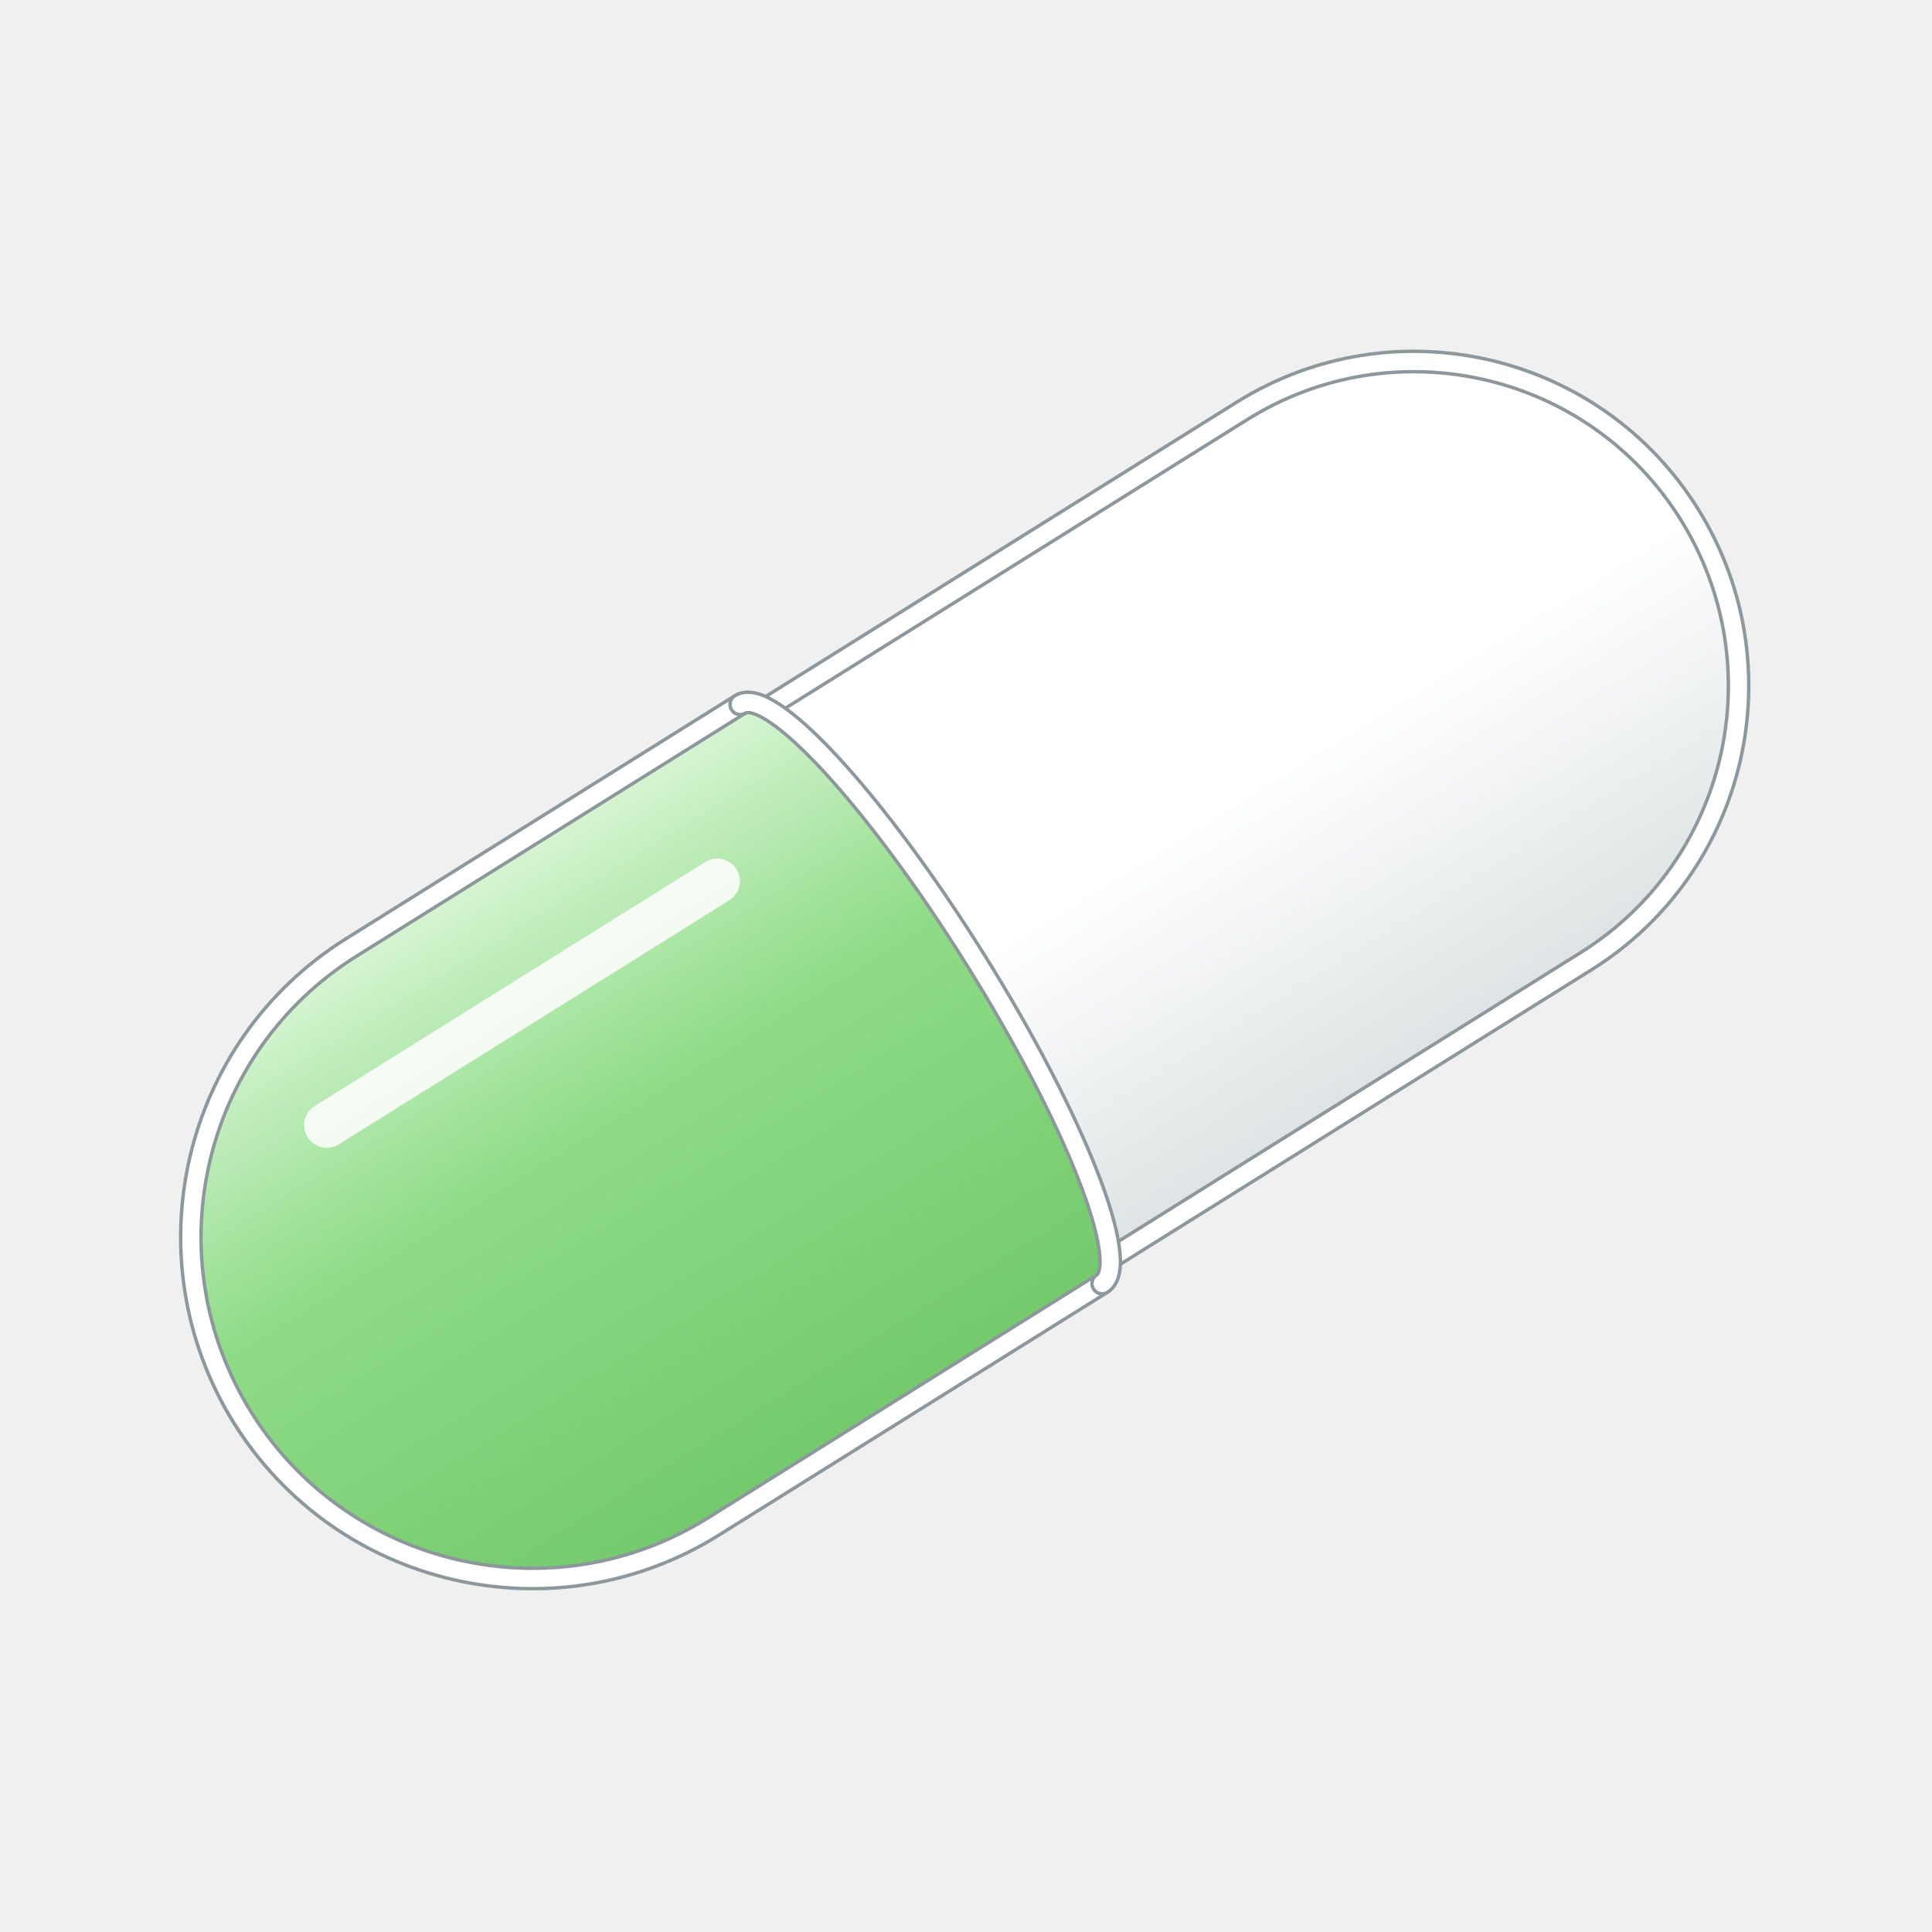
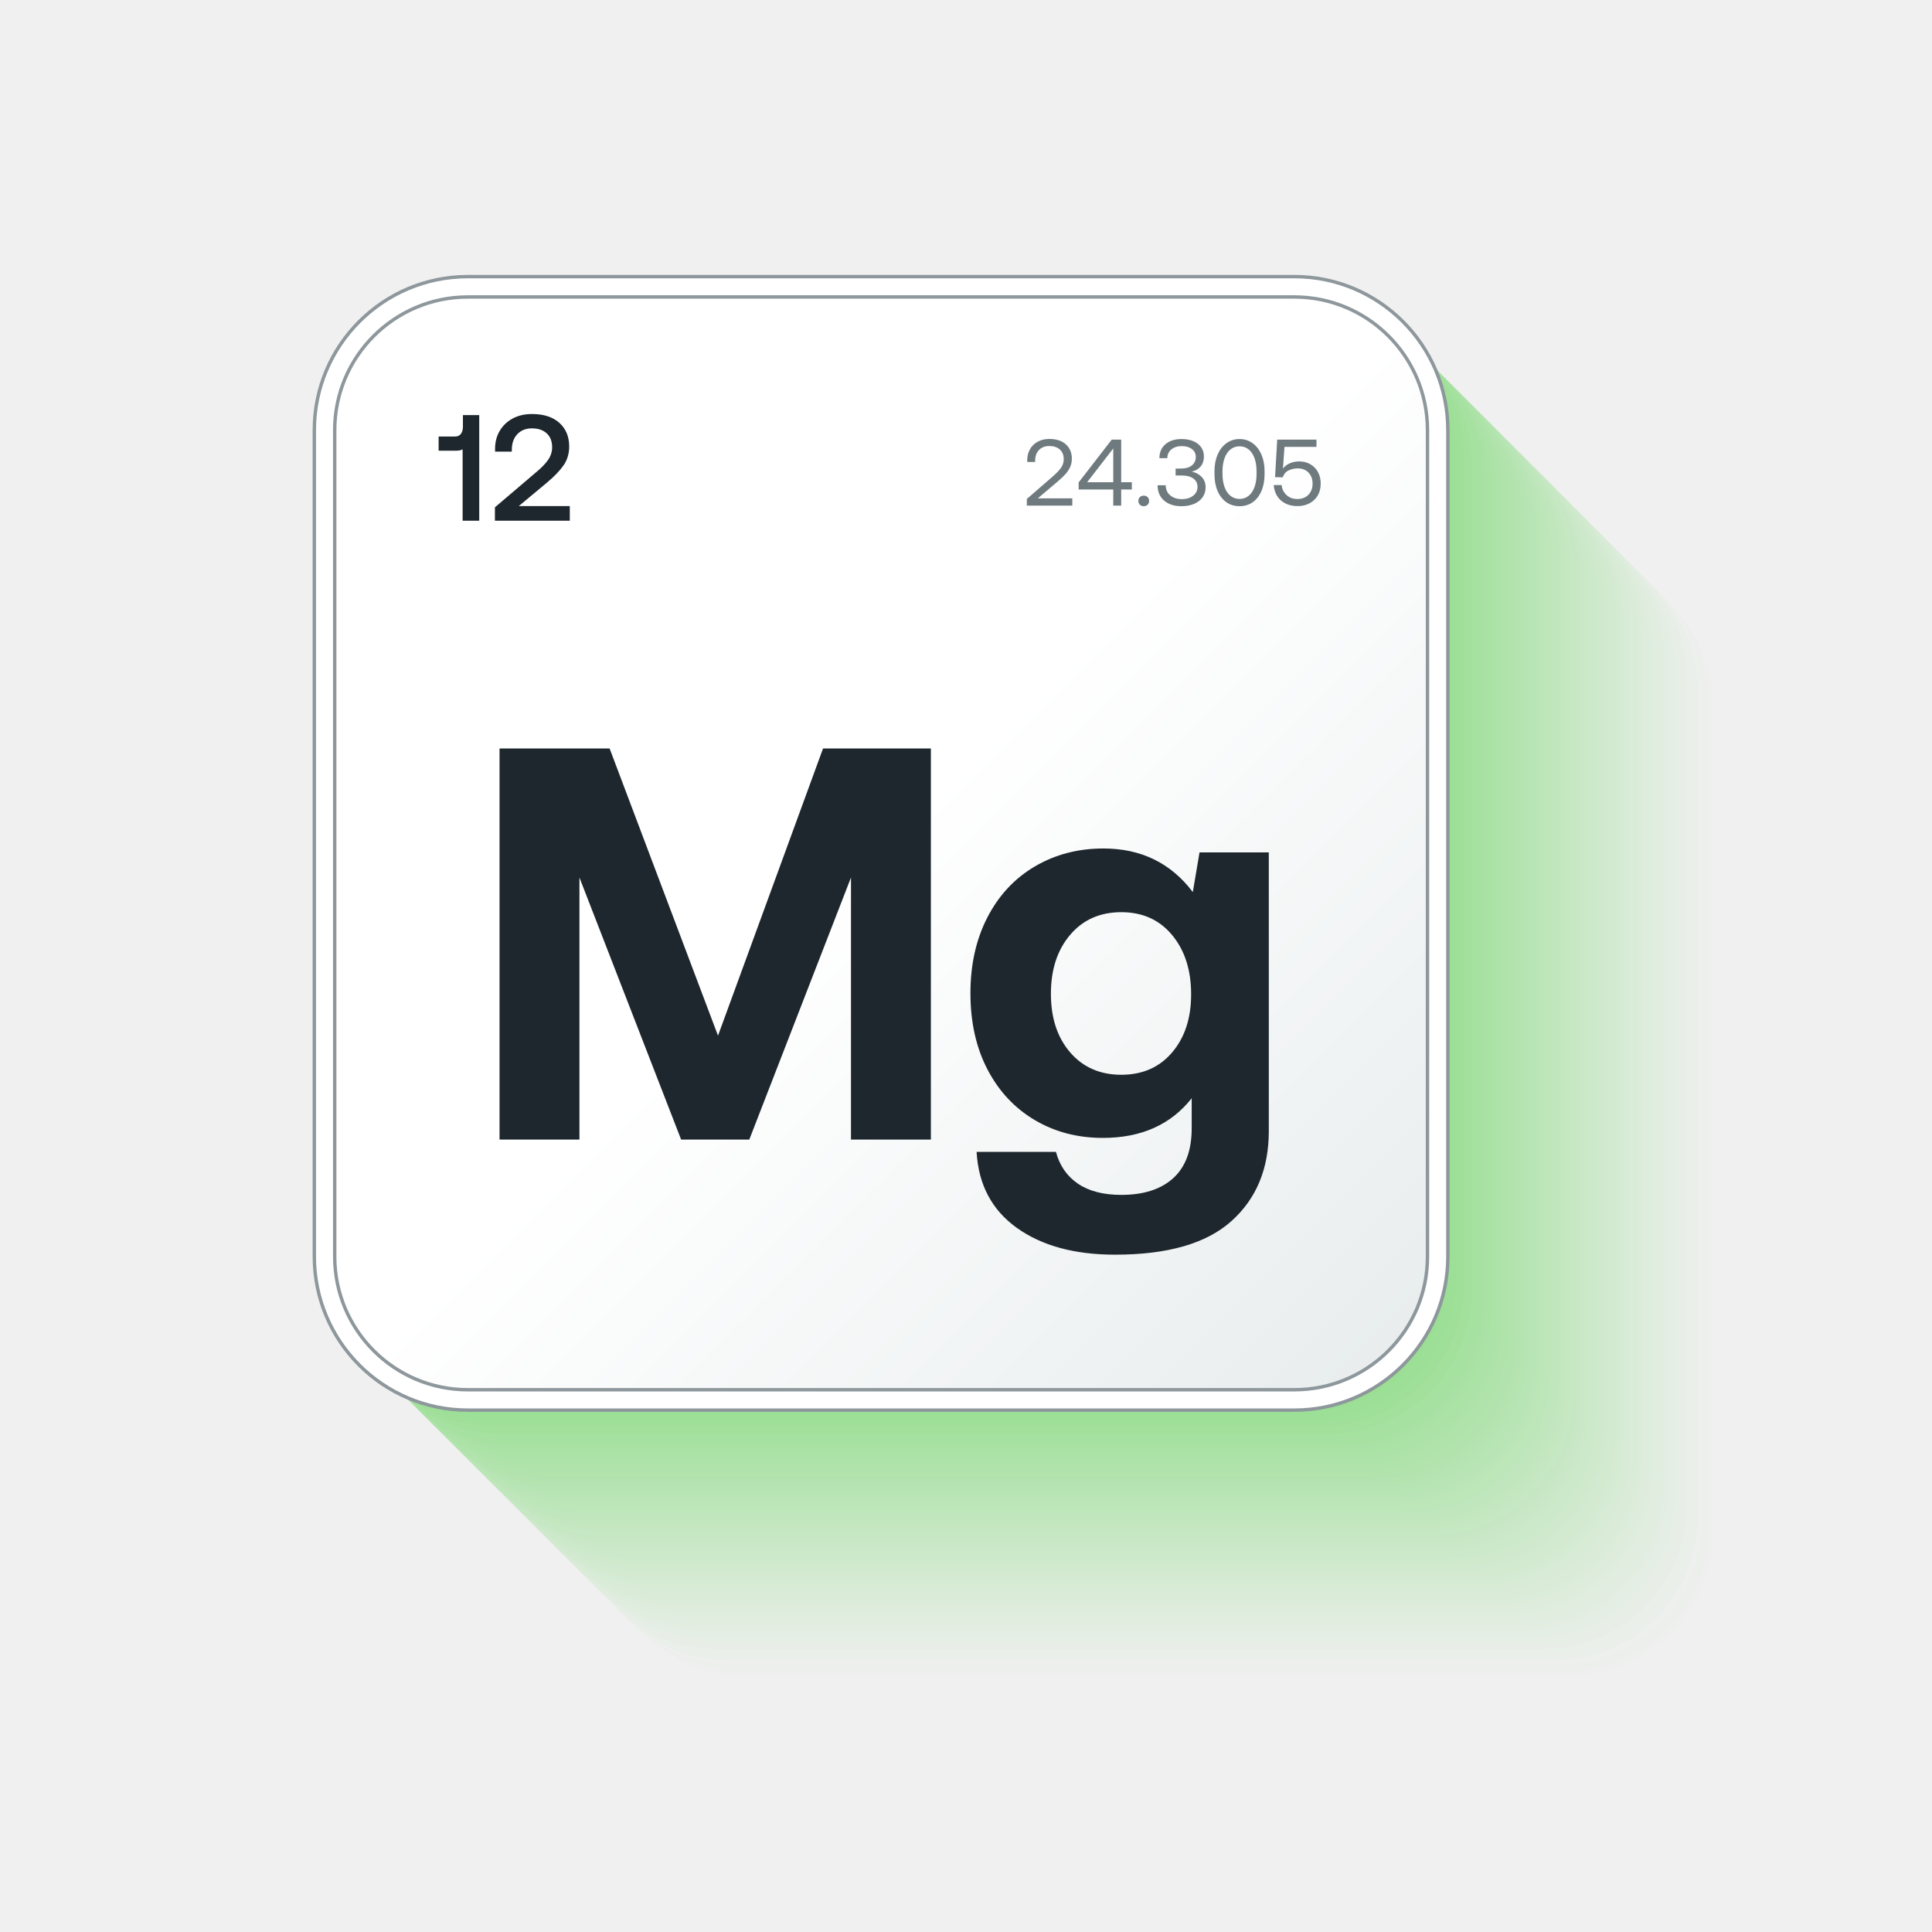
<svg xmlns="http://www.w3.org/2000/svg" viewBox="0 0 1024 1024" width="1024" height="1024">
  <defs>
-     <linearGradient id="body" x1="0" y1="0" x2="0" y2="1">
-       <stop offset="0" stop-color="#ffffff" />
+     <mask id="c0m" maskUnits="userSpaceOnUse" x="0" y="0" width="1024" height="1024">
+       <path d="M 398.0,302.0 H 836.0 A 76.0 76.0 0 0 1 912.0,378.0 V 816.0 A 76.0 76.0 0 0 1 836.0,892.0 H 398.0 A 76.0 76.0 0 0 1 322.0,816.0 V 378.0 A 76.0 76.0 0 0 1 398.0,302.0 Z" fill="rgb(0,0,0)" />
+       <path d="M 396.0,300.0 H 834.0 A 76.0 76.0 0 0 1 910.0,376.0 V 814.0 A 76.0 76.0 0 0 1 834.0,890.0 H 396.0 A 76.0 76.0 0 0 1 320.0,814.0 V 376.0 A 76.0 76.0 0 0 1 396.0,300.0 Z" fill="rgb(2,2,2)" />
+       <path d="M 394.0,298.0 H 832.0 A 76.0 76.0 0 0 1 908.0,374.0 V 812.0 A 76.0 76.0 0 0 1 832.0,888.0 H 394.0 A 76.0 76.0 0 0 1 318.0,812.0 V 374.0 A 76.0 76.0 0 0 1 394.0,298.0 Z" fill="rgb(4,4,4)" />
+       <path d="M 392.0,296.0 H 830.0 A 76.0 76.0 0 0 1 906.0,372.0 V 810.0 A 76.0 76.0 0 0 1 830.0,886.0 H 392.0 A 76.0 76.0 0 0 1 316.0,810.0 V 372.0 A 76.0 76.0 0 0 1 392.0,296.0 Z" fill="rgb(6,6,6)" />
+       <path d="M 390.0,294.0 H 828.0 A 76.0 76.0 0 0 1 904.0,370.0 V 808.0 A 76.0 76.0 0 0 1 828.0,884.0 H 390.0 A 76.0 76.0 0 0 1 314.0,808.0 V 370.0 A 76.0 76.0 0 0 1 390.0,294.0 Z" fill="rgb(8,8,8)" />
+       <path d="M 388.0,292.0 H 826.0 A 76.0 76.0 0 0 1 902.0,368.0 V 806.0 A 76.0 76.0 0 0 1 826.0,882.0 H 388.0 A 76.0 76.0 0 0 1 312.0,806.0 V 368.0 A 76.0 76.0 0 0 1 388.0,292.0 Z" fill="rgb(10,10,10)" />
+       <path d="M 386.0,290.0 H 824.0 A 76.0 76.0 0 0 1 900.0,366.0 V 804.0 A 76.0 76.0 0 0 1 824.0,880.0 H 386.0 A 76.0 76.0 0 0 1 310.0,804.0 V 366.0 A 76.0 76.0 0 0 1 386.0,290.0 Z" fill="rgb(13,13,13)" />
+       <path d="M 384.0,288.0 H 822.0 A 76.0 76.0 0 0 1 898.0,364.0 V 802.0 A 76.0 76.0 0 0 1 822.0,878.0 H 384.0 A 76.0 76.0 0 0 1 308.0,802.0 V 364.0 A 76.0 76.0 0 0 1 384.0,288.0 Z" fill="rgb(15,15,15)" />
+       <path d="M 382.0,286.0 H 820.0 A 76.0 76.0 0 0 1 896.0,362.0 V 800.0 A 76.0 76.0 0 0 1 820.0,876.0 H 382.0 A 76.0 76.0 0 0 1 306.0,800.0 V 362.0 A 76.0 76.0 0 0 1 382.0,286.0 Z" fill="rgb(18,18,18)" />
+       <path d="M 380.0,284.0 H 818.0 A 76.0 76.0 0 0 1 894.0,360.0 V 798.0 A 76.0 76.0 0 0 1 818.0,874.0 H 380.0 A 76.0 76.0 0 0 1 304.0,798.0 V 360.0 A 76.0 76.0 0 0 1 380.0,284.0 Z" fill="rgb(21,21,21)" />
+       <path d="M 378.0,282.0 H 816.0 A 76.0 76.0 0 0 1 892.0,358.0 V 796.0 A 76.0 76.0 0 0 1 816.0,872.0 H 378.0 A 76.0 76.0 0 0 1 302.0,796.0 V 358.0 A 76.0 76.0 0 0 1 378.0,282.0 Z" fill="rgb(23,23,23)" />
+       <path d="M 376.0,280.0 H 814.0 A 76.0 76.0 0 0 1 890.0,356.0 V 794.0 A 76.0 76.0 0 0 1 814.0,870.0 H 376.0 A 76.0 76.0 0 0 1 300.0,794.0 V 356.0 A 76.0 76.0 0 0 1 376.0,280.0 Z" fill="rgb(26,26,26)" />
+       <path d="M 374.0,278.0 H 812.0 A 76.0 76.0 0 0 1 888.0,354.0 V 792.0 A 76.0 76.0 0 0 1 812.0,868.0 H 374.0 A 76.0 76.0 0 0 1 298.0,792.0 V 354.0 A 76.0 76.0 0 0 1 374.0,278.0 Z" fill="rgb(29,29,29)" />
+       <path d="M 372.0,276.0 H 810.0 A 76.0 76.0 0 0 1 886.0,352.0 V 790.0 A 76.0 76.0 0 0 1 810.0,866.0 H 372.0 A 76.0 76.0 0 0 1 296.0,790.0 V 352.0 A 76.0 76.0 0 0 1 372.0,276.0 Z" fill="rgb(31,31,31)" />
+       <path d="M 370.0,274.0 H 808.0 A 76.0 76.0 0 0 1 884.0,350.0 V 788.0 A 76.0 76.0 0 0 1 808.0,864.0 H 370.0 A 76.0 76.0 0 0 1 294.0,788.0 V 350.0 A 76.0 76.0 0 0 1 370.0,274.0 Z" fill="rgb(34,34,34)" />
+       <path d="M 368.0,272.0 H 806.0 A 76.0 76.0 0 0 1 882.0,348.0 V 786.0 A 76.0 76.0 0 0 1 806.0,862.0 H 368.0 A 76.0 76.0 0 0 1 292.0,786.0 V 348.0 A 76.0 76.0 0 0 1 368.0,272.0 Z" fill="rgb(37,37,37)" />
+       <path d="M 366.0,270.0 H 804.0 A 76.0 76.0 0 0 1 880.0,346.0 V 784.0 A 76.0 76.0 0 0 1 804.0,860.0 H 366.0 A 76.0 76.0 0 0 1 290.0,784.0 V 346.0 A 76.0 76.0 0 0 1 366.0,270.0 Z" fill="rgb(40,40,40)" />
+       <path d="M 364.0,268.0 H 802.0 A 76.0 76.0 0 0 1 878.0,344.0 V 782.0 A 76.0 76.0 0 0 1 802.0,858.0 H 364.0 A 76.0 76.0 0 0 1 288.0,782.0 V 344.0 A 76.0 76.0 0 0 1 364.0,268.0 Z" fill="rgb(43,43,43)" />
+       <path d="M 362.0,266.0 H 800.0 A 76.0 76.0 0 0 1 876.0,342.0 V 780.0 A 76.0 76.0 0 0 1 800.0,856.0 H 362.0 A 76.0 76.0 0 0 1 286.0,780.0 V 342.0 A 76.0 76.0 0 0 1 362.0,266.0 Z" fill="rgb(46,46,46)" />
+       <path d="M 360.0,264.0 H 798.0 A 76.0 76.0 0 0 1 874.0,340.0 V 778.0 A 76.0 76.0 0 0 1 798.0,854.0 H 360.0 A 76.0 76.0 0 0 1 284.0,778.0 V 340.0 A 76.0 76.0 0 0 1 360.0,264.0 Z" fill="rgb(48,48,48)" />
+       <path d="M 358.0,262.0 H 796.0 A 76.0 76.0 0 0 1 872.0,338.0 V 776.0 A 76.0 76.0 0 0 1 796.0,852.0 H 358.0 A 76.0 76.0 0 0 1 282.0,776.0 V 338.0 A 76.0 76.0 0 0 1 358.0,262.0 Z" fill="rgb(51,51,51)" />
+       <path d="M 356.0,260.0 H 794.0 A 76.0 76.0 0 0 1 870.0,336.0 V 774.0 A 76.0 76.0 0 0 1 794.0,850.0 H 356.0 A 76.0 76.0 0 0 1 280.0,774.0 V 336.0 A 76.0 76.0 0 0 1 356.0,260.0 Z" fill="rgb(54,54,54)" />
+       <path d="M 354.0,258.0 H 792.0 A 76.0 76.0 0 0 1 868.0,334.0 V 772.0 A 76.0 76.0 0 0 1 792.0,848.0 H 354.0 A 76.0 76.0 0 0 1 278.0,772.0 V 334.0 A 76.0 76.0 0 0 1 354.0,258.0 Z" fill="rgb(57,57,57)" />
+       <path d="M 352.0,256.0 H 790.0 A 76.0 76.0 0 0 1 866.0,332.0 V 770.0 A 76.0 76.0 0 0 1 790.0,846.0 H 352.0 A 76.0 76.0 0 0 1 276.0,770.0 V 332.0 A 76.0 76.0 0 0 1 352.0,256.0 Z" fill="rgb(60,60,60)" />
+       <path d="M 350.0,254.0 H 788.0 A 76.0 76.0 0 0 1 864.0,330.0 V 768.0 A 76.0 76.0 0 0 1 788.0,844.0 H 350.0 A 76.0 76.0 0 0 1 274.0,768.0 V 330.0 A 76.0 76.0 0 0 1 350.0,254.0 Z" fill="rgb(63,63,63)" />
+       <path d="M 348.0,252.0 H 786.0 A 76.0 76.0 0 0 1 862.0,328.0 V 766.0 A 76.0 76.0 0 0 1 786.0,842.0 H 348.0 A 76.0 76.0 0 0 1 272.0,766.0 V 328.0 A 76.0 76.0 0 0 1 348.0,252.0 Z" fill="rgb(66,66,66)" />
+       <path d="M 346.0,250.0 H 784.0 A 76.0 76.0 0 0 1 860.0,326.0 V 764.0 A 76.0 76.0 0 0 1 784.0,840.0 H 346.0 A 76.0 76.0 0 0 1 270.0,764.0 V 326.0 A 76.0 76.0 0 0 1 346.0,250.0 Z" fill="rgb(69,69,69)" />
+       <path d="M 344.0,248.0 H 782.0 A 76.0 76.0 0 0 1 858.0,324.0 V 762.0 A 76.0 76.0 0 0 1 782.0,838.0 H 344.0 A 76.0 76.0 0 0 1 268.0,762.0 V 324.0 A 76.0 76.0 0 0 1 344.0,248.0 Z" fill="rgb(73,73,73)" />
+       <path d="M 342.0,246.0 H 780.0 A 76.0 76.0 0 0 1 856.0,322.0 V 760.0 A 76.0 76.0 0 0 1 780.0,836.0 H 342.0 A 76.0 76.0 0 0 1 266.0,760.0 V 322.0 A 76.0 76.0 0 0 1 342.0,246.0 Z" fill="rgb(76,76,76)" />
+       <path d="M 340.0,244.0 H 778.0 A 76.0 76.0 0 0 1 854.0,320.0 V 758.0 A 76.0 76.0 0 0 1 778.0,834.0 H 340.0 A 76.0 76.0 0 0 1 264.0,758.0 V 320.0 A 76.0 76.0 0 0 1 340.0,244.0 Z" fill="rgb(79,79,79)" />
+       <path d="M 338.0,242.0 H 776.0 A 76.0 76.0 0 0 1 852.0,318.0 V 756.0 A 76.0 76.0 0 0 1 776.0,832.0 H 338.0 A 76.0 76.0 0 0 1 262.0,756.0 V 318.0 A 76.0 76.0 0 0 1 338.0,242.0 Z" fill="rgb(82,82,82)" />
+       <path d="M 336.0,240.0 H 774.0 A 76.0 76.0 0 0 1 850.0,316.0 V 754.0 A 76.0 76.0 0 0 1 774.0,830.0 H 336.0 A 76.0 76.0 0 0 1 260.0,754.0 V 316.0 A 76.0 76.0 0 0 1 336.0,240.0 Z" fill="rgb(85,85,85)" />
+       <path d="M 334.0,238.0 H 772.0 A 76.0 76.0 0 0 1 848.0,314.0 V 752.0 A 76.0 76.0 0 0 1 772.0,828.0 H 334.0 A 76.0 76.0 0 0 1 258.0,752.0 V 314.0 A 76.0 76.0 0 0 1 334.0,238.0 Z" fill="rgb(88,88,88)" />
+       <path d="M 332.0,236.0 H 770.0 A 76.0 76.0 0 0 1 846.0,312.0 V 750.0 A 76.0 76.0 0 0 1 770.0,826.0 H 332.0 A 76.0 76.0 0 0 1 256.0,750.0 V 312.0 A 76.0 76.0 0 0 1 332.0,236.0 Z" fill="rgb(91,91,91)" />
+       <path d="M 330.0,234.0 H 768.0 A 76.0 76.0 0 0 1 844.0,310.0 V 748.0 A 76.0 76.0 0 0 1 768.0,824.0 H 330.0 A 76.0 76.0 0 0 1 254.0,748.0 V 310.0 A 76.0 76.0 0 0 1 330.0,234.0 Z" fill="rgb(95,95,95)" />
+       <path d="M 328.0,232.0 H 766.0 A 76.0 76.0 0 0 1 842.0,308.0 V 746.0 A 76.0 76.0 0 0 1 766.0,822.0 H 328.0 A 76.0 76.0 0 0 1 252.0,746.0 V 308.0 A 76.0 76.0 0 0 1 328.0,232.0 Z" fill="rgb(98,98,98)" />
+       <path d="M 326.0,230.0 H 764.0 A 76.0 76.0 0 0 1 840.0,306.0 V 744.0 A 76.0 76.0 0 0 1 764.0,820.0 H 326.0 A 76.0 76.0 0 0 1 250.0,744.0 V 306.0 A 76.0 76.0 0 0 1 326.0,230.0 Z" fill="rgb(101,101,101)" />
+       <path d="M 324.0,228.0 H 762.0 A 76.0 76.0 0 0 1 838.0,304.0 V 742.0 A 76.0 76.0 0 0 1 762.0,818.0 H 324.0 A 76.0 76.0 0 0 1 248.0,742.0 V 304.0 A 76.0 76.0 0 0 1 324.0,228.0 Z" fill="rgb(104,104,104)" />
+       <path d="M 322.0,226.0 H 760.0 A 76.0 76.0 0 0 1 836.0,302.0 V 740.0 A 76.0 76.0 0 0 1 760.0,816.0 H 322.0 A 76.0 76.0 0 0 1 246.0,740.0 V 302.0 A 76.0 76.0 0 0 1 322.0,226.0 Z" fill="rgb(108,108,108)" />
+       <path d="M 320.0,224.0 H 758.0 A 76.0 76.0 0 0 1 834.0,300.0 V 738.0 A 76.0 76.0 0 0 1 758.0,814.0 H 320.0 A 76.0 76.0 0 0 1 244.0,738.0 V 300.0 A 76.0 76.0 0 0 1 320.0,224.0 Z" fill="rgb(111,111,111)" />
+       <path d="M 318.0,222.0 H 756.0 A 76.0 76.0 0 0 1 832.0,298.0 V 736.0 A 76.0 76.0 0 0 1 756.0,812.0 H 318.0 A 76.0 76.0 0 0 1 242.0,736.0 V 298.0 A 76.0 76.0 0 0 1 318.0,222.0 Z" fill="rgb(114,114,114)" />
+       <path d="M 316.0,220.0 H 754.0 A 76.0 76.0 0 0 1 830.0,296.0 V 734.0 A 76.0 76.0 0 0 1 754.0,810.0 H 316.0 A 76.0 76.0 0 0 1 240.0,734.0 V 296.0 A 76.0 76.0 0 0 1 316.0,220.0 Z" fill="rgb(117,117,117)" />
+       <path d="M 314.0,218.0 H 752.0 A 76.0 76.0 0 0 1 828.0,294.0 V 732.0 A 76.0 76.0 0 0 1 752.0,808.0 H 314.0 A 76.0 76.0 0 0 1 238.0,732.0 V 294.0 A 76.0 76.0 0 0 1 314.0,218.0 Z" fill="rgb(121,121,121)" />
+       <path d="M 312.0,216.0 H 750.0 A 76.0 76.0 0 0 1 826.0,292.0 V 730.0 A 76.0 76.0 0 0 1 750.0,806.0 H 312.0 A 76.0 76.0 0 0 1 236.0,730.0 V 292.0 A 76.0 76.0 0 0 1 312.0,216.0 Z" fill="rgb(124,124,124)" />
+       <path d="M 310.0,214.0 H 748.0 A 76.0 76.0 0 0 1 824.0,290.0 V 728.0 A 76.0 76.0 0 0 1 748.0,804.0 H 310.0 A 76.0 76.0 0 0 1 234.0,728.0 V 290.0 A 76.0 76.0 0 0 1 310.0,214.0 Z" fill="rgb(127,127,127)" />
+       <path d="M 308.0,212.0 H 746.0 A 76.0 76.0 0 0 1 822.0,288.0 V 726.0 A 76.0 76.0 0 0 1 746.0,802.0 H 308.0 A 76.0 76.0 0 0 1 232.0,726.0 V 288.0 A 76.0 76.0 0 0 1 308.0,212.0 Z" fill="rgb(131,131,131)" />
+       <path d="M 306.0,210.0 H 744.0 A 76.0 76.0 0 0 1 820.0,286.0 V 724.0 A 76.0 76.0 0 0 1 744.0,800.0 H 306.0 A 76.0 76.0 0 0 1 230.0,724.0 V 286.0 A 76.0 76.0 0 0 1 306.0,210.0 Z" fill="rgb(134,134,134)" />
+       <path d="M 304.0,208.0 H 742.0 A 76.0 76.0 0 0 1 818.0,284.0 V 722.0 A 76.0 76.0 0 0 1 742.0,798.0 H 304.0 A 76.0 76.0 0 0 1 228.0,722.0 V 284.0 A 76.0 76.0 0 0 1 304.0,208.0 Z" fill="rgb(137,137,137)" />
+       <path d="M 302.0,206.0 H 740.0 A 76.0 76.0 0 0 1 816.0,282.0 V 720.0 A 76.0 76.0 0 0 1 740.0,796.0 H 302.0 A 76.0 76.0 0 0 1 226.0,720.0 V 282.0 A 76.0 76.0 0 0 1 302.0,206.0 Z" fill="rgb(141,141,141)" />
+       <path d="M 300.0,204.0 H 738.0 A 76.0 76.0 0 0 1 814.0,280.0 V 718.0 A 76.0 76.0 0 0 1 738.0,794.0 H 300.0 A 76.0 76.0 0 0 1 224.0,718.0 V 280.0 A 76.0 76.0 0 0 1 300.0,204.0 Z" fill="rgb(144,144,144)" />
+       <path d="M 298.0,202.0 H 736.0 A 76.0 76.0 0 0 1 812.0,278.0 V 716.0 A 76.0 76.0 0 0 1 736.0,792.0 H 298.0 A 76.0 76.0 0 0 1 222.0,716.0 V 278.0 A 76.0 76.0 0 0 1 298.0,202.0 Z" fill="rgb(147,147,147)" />
+       <path d="M 296.0,200.0 H 734.0 A 76.0 76.0 0 0 1 810.0,276.0 V 714.0 A 76.0 76.0 0 0 1 734.0,790.0 H 296.0 A 76.0 76.0 0 0 1 220.0,714.0 V 276.0 A 76.0 76.0 0 0 1 296.0,200.0 Z" fill="rgb(151,151,151)" />
+       <path d="M 294.0,198.0 H 732.0 A 76.0 76.0 0 0 1 808.0,274.0 V 712.0 A 76.0 76.0 0 0 1 732.0,788.0 H 294.0 A 76.0 76.0 0 0 1 218.0,712.0 V 274.0 A 76.0 76.0 0 0 1 294.0,198.0 Z" fill="rgb(154,154,154)" />
+       <path d="M 292.0,196.0 H 730.0 A 76.0 76.0 0 0 1 806.0,272.0 V 710.0 A 76.0 76.0 0 0 1 730.0,786.0 H 292.0 A 76.0 76.0 0 0 1 216.0,710.0 V 272.0 A 76.0 76.0 0 0 1 292.0,196.0 Z" fill="rgb(158,158,158)" />
+       <path d="M 290.0,194.0 H 728.0 A 76.0 76.0 0 0 1 804.0,270.0 V 708.0 A 76.0 76.0 0 0 1 728.0,784.0 H 290.0 A 76.0 76.0 0 0 1 214.0,708.0 V 270.0 A 76.0 76.0 0 0 1 290.0,194.0 Z" fill="rgb(161,161,161)" />
+       <path d="M 288.0,192.0 H 726.0 A 76.0 76.0 0 0 1 802.0,268.0 V 706.0 A 76.0 76.0 0 0 1 726.0,782.0 H 288.0 A 76.0 76.0 0 0 1 212.0,706.0 V 268.0 A 76.0 76.0 0 0 1 288.0,192.0 Z" fill="rgb(164,164,164)" />
+       <path d="M 286.0,190.0 H 724.0 A 76.0 76.0 0 0 1 800.0,266.0 V 704.0 A 76.0 76.0 0 0 1 724.0,780.0 H 286.0 A 76.0 76.0 0 0 1 210.0,704.0 V 266.0 A 76.0 76.0 0 0 1 286.0,190.0 Z" fill="rgb(168,168,168)" />
+       <path d="M 284.0,188.0 H 722.0 A 76.0 76.0 0 0 1 798.0,264.0 V 702.0 A 76.0 76.0 0 0 1 722.0,778.0 H 284.0 A 76.0 76.0 0 0 1 208.0,702.0 V 264.0 A 76.0 76.0 0 0 1 284.0,188.0 Z" fill="rgb(171,171,171)" />
+       <path d="M 282.0,186.0 H 720.0 A 76.0 76.0 0 0 1 796.0,262.0 V 700.0 A 76.0 76.0 0 0 1 720.0,776.0 H 282.0 A 76.0 76.0 0 0 1 206.0,700.0 V 262.0 A 76.0 76.0 0 0 1 282.0,186.0 Z" fill="rgb(175,175,175)" />
+       <path d="M 280.0,184.0 H 718.0 A 76.0 76.0 0 0 1 794.0,260.0 V 698.0 A 76.0 76.0 0 0 1 718.0,774.0 H 280.0 A 76.0 76.0 0 0 1 204.0,698.0 V 260.0 A 76.0 76.0 0 0 1 280.0,184.0 Z" fill="rgb(178,178,178)" />
+       <path d="M 278.0,182.0 H 716.0 A 76.0 76.0 0 0 1 792.0,258.0 V 696.0 A 76.0 76.0 0 0 1 716.0,772.0 H 278.0 A 76.0 76.0 0 0 1 202.0,696.0 V 258.0 A 76.0 76.0 0 0 1 278.0,182.0 Z" fill="rgb(182,182,182)" />
+       <path d="M 276.0,180.0 H 714.0 A 76.0 76.0 0 0 1 790.0,256.0 V 694.0 A 76.0 76.0 0 0 1 714.0,770.0 H 276.0 A 76.0 76.0 0 0 1 200.0,694.0 V 256.0 A 76.0 76.0 0 0 1 276.0,180.0 Z" fill="rgb(185,185,185)" />
+       <path d="M 274.0,178.0 H 712.0 A 76.0 76.0 0 0 1 788.0,254.0 V 692.0 A 76.0 76.0 0 0 1 712.0,768.0 H 274.0 A 76.0 76.0 0 0 1 198.0,692.0 V 254.0 A 76.0 76.0 0 0 1 274.0,178.0 Z" fill="rgb(189,189,189)" />
+       <path d="M 272.0,176.0 H 710.0 A 76.0 76.0 0 0 1 786.0,252.0 V 690.0 A 76.0 76.0 0 0 1 710.0,766.0 H 272.0 A 76.0 76.0 0 0 1 196.0,690.0 V 252.0 A 76.0 76.0 0 0 1 272.0,176.0 Z" fill="rgb(192,192,192)" />
+       <path d="M 270.0,174.0 H 708.0 A 76.0 76.0 0 0 1 784.0,250.0 V 688.0 A 76.0 76.0 0 0 1 708.0,764.0 H 270.0 A 76.0 76.0 0 0 1 194.0,688.0 V 250.0 A 76.0 76.0 0 0 1 270.0,174.0 Z" fill="rgb(196,196,196)" />
+       <path d="M 268.0,172.0 H 706.0 A 76.0 76.0 0 0 1 782.0,248.0 V 686.0 A 76.0 76.0 0 0 1 706.0,762.0 H 268.0 A 76.0 76.0 0 0 1 192.0,686.0 V 248.0 A 76.0 76.0 0 0 1 268.0,172.0 Z" fill="rgb(199,199,199)" />
+       <path d="M 266.0,170.0 H 704.0 A 76.0 76.0 0 0 1 780.0,246.0 V 684.0 A 76.0 76.0 0 0 1 704.0,760.0 H 266.0 A 76.0 76.0 0 0 1 190.0,684.0 V 246.0 A 76.0 76.0 0 0 1 266.0,170.0 Z" fill="rgb(203,203,203)" />
+       <path d="M 264.0,168.0 H 702.0 A 76.0 76.0 0 0 1 778.0,244.0 V 682.0 A 76.0 76.0 0 0 1 702.0,758.0 H 264.0 A 76.0 76.0 0 0 1 188.0,682.0 V 244.0 A 76.0 76.0 0 0 1 264.0,168.0 Z" fill="rgb(206,206,206)" />
+       <path d="M 262.0,166.0 H 700.0 A 76.0 76.0 0 0 1 776.0,242.0 V 680.0 A 76.0 76.0 0 0 1 700.0,756.0 H 262.0 A 76.0 76.0 0 0 1 186.0,680.0 V 242.0 A 76.0 76.0 0 0 1 262.0,166.0 Z" fill="rgb(210,210,210)" />
+       <path d="M 260.0,164.0 H 698.0 A 76.0 76.0 0 0 1 774.0,240.0 V 678.0 A 76.0 76.0 0 0 1 698.0,754.0 H 260.0 A 76.0 76.0 0 0 1 184.0,678.0 V 240.0 A 76.0 76.0 0 0 1 260.0,164.0 Z" fill="rgb(214,214,214)" />
+       <path d="M 258.0,162.0 H 696.0 A 76.0 76.0 0 0 1 772.0,238.0 V 676.0 A 76.0 76.0 0 0 1 696.0,752.0 H 258.0 A 76.0 76.0 0 0 1 182.0,676.0 V 238.0 A 76.0 76.0 0 0 1 258.0,162.0 Z" fill="rgb(217,217,217)" />
+       <path d="M 256.0,160.0 H 694.0 A 76.0 76.0 0 0 1 770.0,236.0 V 674.0 A 76.0 76.0 0 0 1 694.0,750.0 H 256.0 A 76.0 76.0 0 0 1 180.0,674.0 V 236.0 A 76.0 76.0 0 0 1 256.0,160.0 Z" fill="rgb(221,221,221)" />
+       <path d="M 254.0,158.0 H 692.0 A 76.0 76.0 0 0 1 768.0,234.0 V 672.0 A 76.0 76.0 0 0 1 692.0,748.0 H 254.0 A 76.0 76.0 0 0 1 178.0,672.0 V 234.0 A 76.0 76.0 0 0 1 254.0,158.0 Z" fill="rgb(224,224,224)" />
+       <path d="M 252.0,156.0 H 690.0 A 76.0 76.0 0 0 1 766.0,232.0 V 670.0 A 76.0 76.0 0 0 1 690.0,746.0 H 252.0 A 76.0 76.0 0 0 1 176.0,670.0 V 232.0 A 76.0 76.0 0 0 1 252.0,156.0 Z" fill="rgb(228,228,228)" />
+       <path d="M 250.0,154.0 H 688.0 A 76.0 76.0 0 0 1 764.0,230.0 V 668.0 A 76.0 76.0 0 0 1 688.0,744.0 H 250.0 A 76.0 76.0 0 0 1 174.0,668.0 V 230.0 A 76.0 76.0 0 0 1 250.0,154.0 Z" fill="rgb(231,231,231)" />
+     </mask>
+     <linearGradient id="c0f" x1="0" y1="0" x2="1" y2="1">
      <stop offset=".5" stop-color="#ffffff" />
-       <stop offset="1" stop-color="#dde3e4" />
-     </linearGradient>
-     <linearGradient id="cap" x1="0" y1="0" x2="0" y2="1">
-       <stop offset="0" stop-color="#d8f5d4" />
-       <stop offset=".4" stop-color="#8fdc88" />
-       <stop offset="1" stop-color="#74c96d" />
+       <stop offset="1" stop-color="#e6ebec" />
    </linearGradient>
  </defs>
-   <g transform="translate(512 512) rotate(-32)">
-     <path d="M -280,-172 L 280,-172 A 172 172 0 0 1 280,172 L -280,172 A 172 172 0 0 1 -280,-172 Z" fill="url(#body)" />
-     <path d="M -280,-172 L 280,-172 A 172 172 0 0 1 280,172 L -280,172 A 172 172 0 0 1 -280,-172 Z" fill="none" stroke="#8d979c" stroke-width="12.6" stroke-linecap="round" stroke-linejoin="round" />
-     <path d="M -280,-172 L 280,-172 A 172 172 0 0 1 280,172 L -280,172 A 172 172 0 0 1 -280,-172 Z" fill="none" stroke="#ffffff" stroke-width="9.0" stroke-linecap="round" stroke-linejoin="round" />
-     <path d="M -28,-181 L -271,-181 A 181 181 0 0 0 -271,181 L -28,181 A 34 181 0 0 0 -28,-181 Z" fill="url(#cap)" />
-     <line x1="-332" y1="-108" x2="-88" y2="-108" stroke="#ffffff" stroke-opacity="0.85" stroke-width="24" stroke-linecap="round" />
-     <path d="M -28,-181 L -271,-181 A 181 181 0 0 0 -271,181 L -28,181" fill="none" stroke="#8d979c" stroke-width="12.6" stroke-linecap="round" stroke-linejoin="round" />
-     <path d="M -28,-181 L -271,-181 A 181 181 0 0 0 -271,181 L -28,181" fill="none" stroke="#ffffff" stroke-width="9.0" stroke-linecap="round" stroke-linejoin="round" />
-     <path d="M -28,-181 A 34 181 0 0 1 -28,181" fill="none" stroke="#8d979c" stroke-width="12.6" stroke-linecap="round" stroke-linejoin="round" />
-     <path d="M -28,-181 A 34 181 0 0 1 -28,181" fill="none" stroke="#ffffff" stroke-width="9.0" stroke-linecap="round" stroke-linejoin="round" />
-   </g>
+   <rect width="1024" height="1024" fill="#8fdc88" mask="url(#c0m)" />
+   <path d="M 248.0,152.0 H 686.0 A 76.0 76.0 0 0 1 762.0,228.0 V 666.0 A 76.0 76.0 0 0 1 686.0,742.0 H 248.0 A 76.0 76.0 0 0 1 172.0,666.0 V 228.0 A 76.0 76.0 0 0 1 248.0,152.0 Z" fill="url(#c0f)" />
+   <path d="M 248.0,152.0 H 686.0 A 76.0 76.0 0 0 1 762.0,228.0 V 666.0 A 76.0 76.0 0 0 1 686.0,742.0 H 248.0 A 76.0 76.0 0 0 1 172.0,666.0 V 228.0 A 76.0 76.0 0 0 1 248.0,152.0 Z" fill="none" stroke="#8d979c" stroke-width="12.6" stroke-linejoin="round" />
+   <path d="M 248.0,152.0 H 686.0 A 76.0 76.0 0 0 1 762.0,228.0 V 666.0 A 76.0 76.0 0 0 1 686.0,742.0 H 248.0 A 76.0 76.0 0 0 1 172.0,666.0 V 228.0 A 76.0 76.0 0 0 1 248.0,152.0 Z" fill="none" stroke="#ffffff" stroke-width="9.0" stroke-linejoin="round" />
+   <path d="M254.0 220.0H245.36V226.16C245.36 227.707 245.013 228.96 244.32 229.92C243.627 230.88 242.613 231.36 241.28 231.36H232.48V238.88H241.68C243.227 238.88 244.4 238.64 245.2 238.16V276.0H254.0Z M283.84 250.56 262.32 268.88V276.0H302.0V268.24H274.96L289.84 255.84C293.787 252.533 296.747 249.453 298.72 246.6C300.693 243.747 301.68 240.427 301.68 236.64C301.68 231.413 299.947 227.24 296.48 224.12C293.013 221.0 288.16 219.44 281.92 219.44C278.027 219.44 274.613 220.24 271.68 221.84C268.747 223.44 266.467 225.627 264.84 228.4C263.213 231.173 262.4 234.32 262.4 237.84V239.36H271.28V238.32C271.28 234.907 272.253 232.173 274.2 230.12C276.147 228.067 278.72 227.04 281.92 227.04C285.227 227.04 287.84 227.92 289.76 229.68C291.68 231.44 292.64 233.893 292.64 237.04C292.64 239.493 291.907 241.76 290.44 243.84C288.973 245.92 286.773 248.16 283.84 250.56Z" fill="#1d272d" />
+   <path d="M557.85 252.65 544.25 264.45V268.0H568.35V264.15H550.05L560.55 255.25C562.217 253.817 563.567 252.542 564.6 251.425C565.633 250.308 566.475 249.067 567.125 247.7C567.775 246.333 568.1 244.817 568.1 243.15C568.1 239.95 567.042 237.4 564.925 235.5C562.808 233.6 559.883 232.65 556.15 232.65C553.85 232.65 551.808 233.133 550.025 234.1C548.242 235.067 546.867 236.4 545.9 238.1C544.933 239.8 544.45 241.75 544.45 243.95V244.85H548.65V244.2C548.65 241.8 549.333 239.9 550.7 238.5C552.067 237.1 553.883 236.4 556.15 236.4C558.483 236.4 560.342 237.017 561.725 238.25C563.108 239.483 563.8 241.183 563.8 243.35C563.8 245.083 563.3 246.642 562.3 248.025C561.3 249.408 559.817 250.95 557.85 252.65Z M571.7 255.7V259.45H590.05V268.0H594.25V259.45H599.9V255.6H594.25V233.0H589.25ZM576.2 255.6 590.05 237.7V255.6Z M604.15 263.475C603.617 263.992 603.35 264.667 603.35 265.5C603.35 266.333 603.617 267.008 604.15 267.525C604.683 268.042 605.367 268.3 606.2 268.3C607.033 268.3 607.717 268.042 608.25 267.525C608.783 267.008 609.05 266.333 609.05 265.5C609.05 264.667 608.783 263.992 608.25 263.475C607.717 262.958 607.033 262.7 606.2 262.7C605.367 262.7 604.683 262.958 604.15 263.475Z M636.85 252.725C635.417 251.275 633.667 250.35 631.6 249.95C633.6 249.55 635.183 248.65 636.35 247.25C637.517 245.85 638.1 244.083 638.1 241.95C638.1 240.117 637.625 238.5 636.675 237.1C635.725 235.7 634.35 234.617 632.55 233.85C630.75 233.083 628.65 232.7 626.25 232.7C622.717 232.7 619.883 233.6 617.75 235.4C615.617 237.2 614.533 239.683 614.5 242.85H618.7C618.733 240.883 619.458 239.325 620.875 238.175C622.292 237.025 624.133 236.45 626.4 236.45C628.567 236.45 630.342 236.967 631.725 238.0C633.108 239.033 633.8 240.433 633.8 242.2C633.8 244.033 633.117 245.517 631.75 246.65C630.383 247.783 628.417 248.35 625.85 248.35H623.1V252.0H626.1C628.833 252.0 630.95 252.533 632.45 253.6C633.95 254.667 634.7 256.133 634.7 258.0C634.7 259.967 633.925 261.55 632.375 262.75C630.825 263.95 628.867 264.55 626.5 264.55C623.933 264.55 621.858 263.892 620.275 262.575C618.692 261.258 617.883 259.467 617.85 257.2H613.55C613.55 260.633 614.7 263.342 617 265.325C619.3 267.308 622.383 268.3 626.25 268.3C628.783 268.3 631.017 267.883 632.95 267.05C634.883 266.217 636.375 265.042 637.425 263.525C638.475 262.008 639 260.267 639 258.3C639 256.033 638.283 254.175 636.85 252.725Z M643.7 249.7V251.3C643.7 254.733 644.258 257.733 645.375 260.3C646.492 262.867 648.05 264.842 650.05 266.225C652.05 267.608 654.367 268.3 657 268.3C659.6 268.3 661.9 267.608 663.9 266.225C665.9 264.842 667.458 262.867 668.575 260.3C669.692 257.733 670.25 254.733 670.25 251.3V249.7C670.25 246.4 669.692 243.467 668.575 240.9C667.458 238.333 665.892 236.325 663.875 234.875C661.858 233.425 659.567 232.7 657 232.7C654.4 232.7 652.092 233.425 650.075 234.875C648.058 236.325 646.492 238.333 645.375 240.9C644.258 243.467 643.7 246.4 643.7 249.7ZM664.875 242.75C665.625 244.75 666 247.117 666 249.85V251.15C666 253.883 665.625 256.25 664.875 258.25C664.125 260.25 663.075 261.783 661.725 262.85C660.375 263.917 658.8 264.45 657 264.45C655.2 264.45 653.617 263.917 652.25 262.85C650.883 261.783 649.825 260.25 649.075 258.25C648.325 256.25 647.95 253.883 647.95 251.15V249.85C647.95 247.117 648.325 244.75 649.075 242.75C649.825 240.75 650.883 239.217 652.25 238.15C653.617 237.083 655.2 236.55 657 236.55C658.8 236.55 660.375 237.083 661.725 238.15C663.075 239.217 664.125 240.75 664.875 242.75Z M694.5 246.05C692.767 245.05 690.8 244.55 688.6 244.55C687 244.55 685.425 244.85 683.875 245.45C682.325 246.05 681.033 247.017 680 248.35L680.8 236.85H697.75V233.0H676.95L675.8 252.9L679.85 253.0C680.517 251.167 681.617 249.917 683.15 249.25C684.683 248.583 686.233 248.25 687.8 248.25C690.2 248.25 692.117 249.0 693.55 250.5C694.983 252.0 695.7 253.95 695.7 256.35C695.7 258.083 695.333 259.567 694.6 260.8C693.867 262.033 692.892 262.958 691.675 263.575C690.458 264.192 689.15 264.5 687.75 264.5C685.35 264.5 683.392 263.792 681.875 262.375C680.358 260.958 679.5 259.2 679.3 257.1H675.1C675.233 259.167 675.808 261.05 676.825 262.75C677.842 264.45 679.283 265.792 681.15 266.775C683.017 267.758 685.217 268.25 687.75 268.25C689.983 268.25 692.033 267.783 693.9 266.85C695.767 265.917 697.25 264.55 698.35 262.75C699.45 260.95 700 258.8 700 256.3C700 254.0 699.517 251.967 698.55 250.2C697.583 248.433 696.233 247.05 694.5 246.05Z" fill="#6f7a7f" />
+   <path d="M264.768 396.707V604.0H307.115V465.114L361.011 604.0H397.14L451.036 465.114V604.0H493.383V396.707H436.229L380.556 548.919L323.106 396.707Z M672.489 451.788H635.769L632.215 472.813C620.567 457.414 604.774 449.715 584.834 449.715C571.409 449.715 559.317 452.873 548.558 459.191C537.798 465.508 529.408 474.491 523.386 486.139C517.365 497.787 514.354 511.212 514.354 526.413C514.354 541.812 517.365 555.286 523.386 566.835C529.408 578.384 537.749 587.318 548.41 593.635C559.07 599.953 571.113 603.112 584.538 603.112C604.872 603.112 620.567 596.103 631.623 582.086V598.077C631.623 609.725 628.366 618.511 621.851 624.433C615.336 630.356 606.156 633.317 594.31 633.317C584.834 633.317 577.184 631.343 571.36 627.395C565.536 623.446 561.637 617.82 559.663 610.515H517.612C518.599 627.888 525.706 641.313 538.933 650.789C552.161 660.265 569.534 665.003 591.053 665.003C618.889 665.003 639.421 659.081 652.649 647.235C665.876 635.39 672.489 619.498 672.489 599.558ZM621.258 557.803C614.546 565.7 605.563 569.649 594.31 569.649C583.057 569.649 574.025 565.7 567.214 557.803C560.403 549.906 556.998 539.542 556.998 526.709C556.998 513.877 560.403 503.463 567.214 495.467C574.025 487.472 583.057 483.474 594.31 483.474C605.563 483.474 614.546 487.521 621.258 495.615C627.971 503.71 631.327 514.173 631.327 527.005C631.327 539.64 627.971 549.906 621.258 557.803Z" fill="#1d272d" />
</svg>
